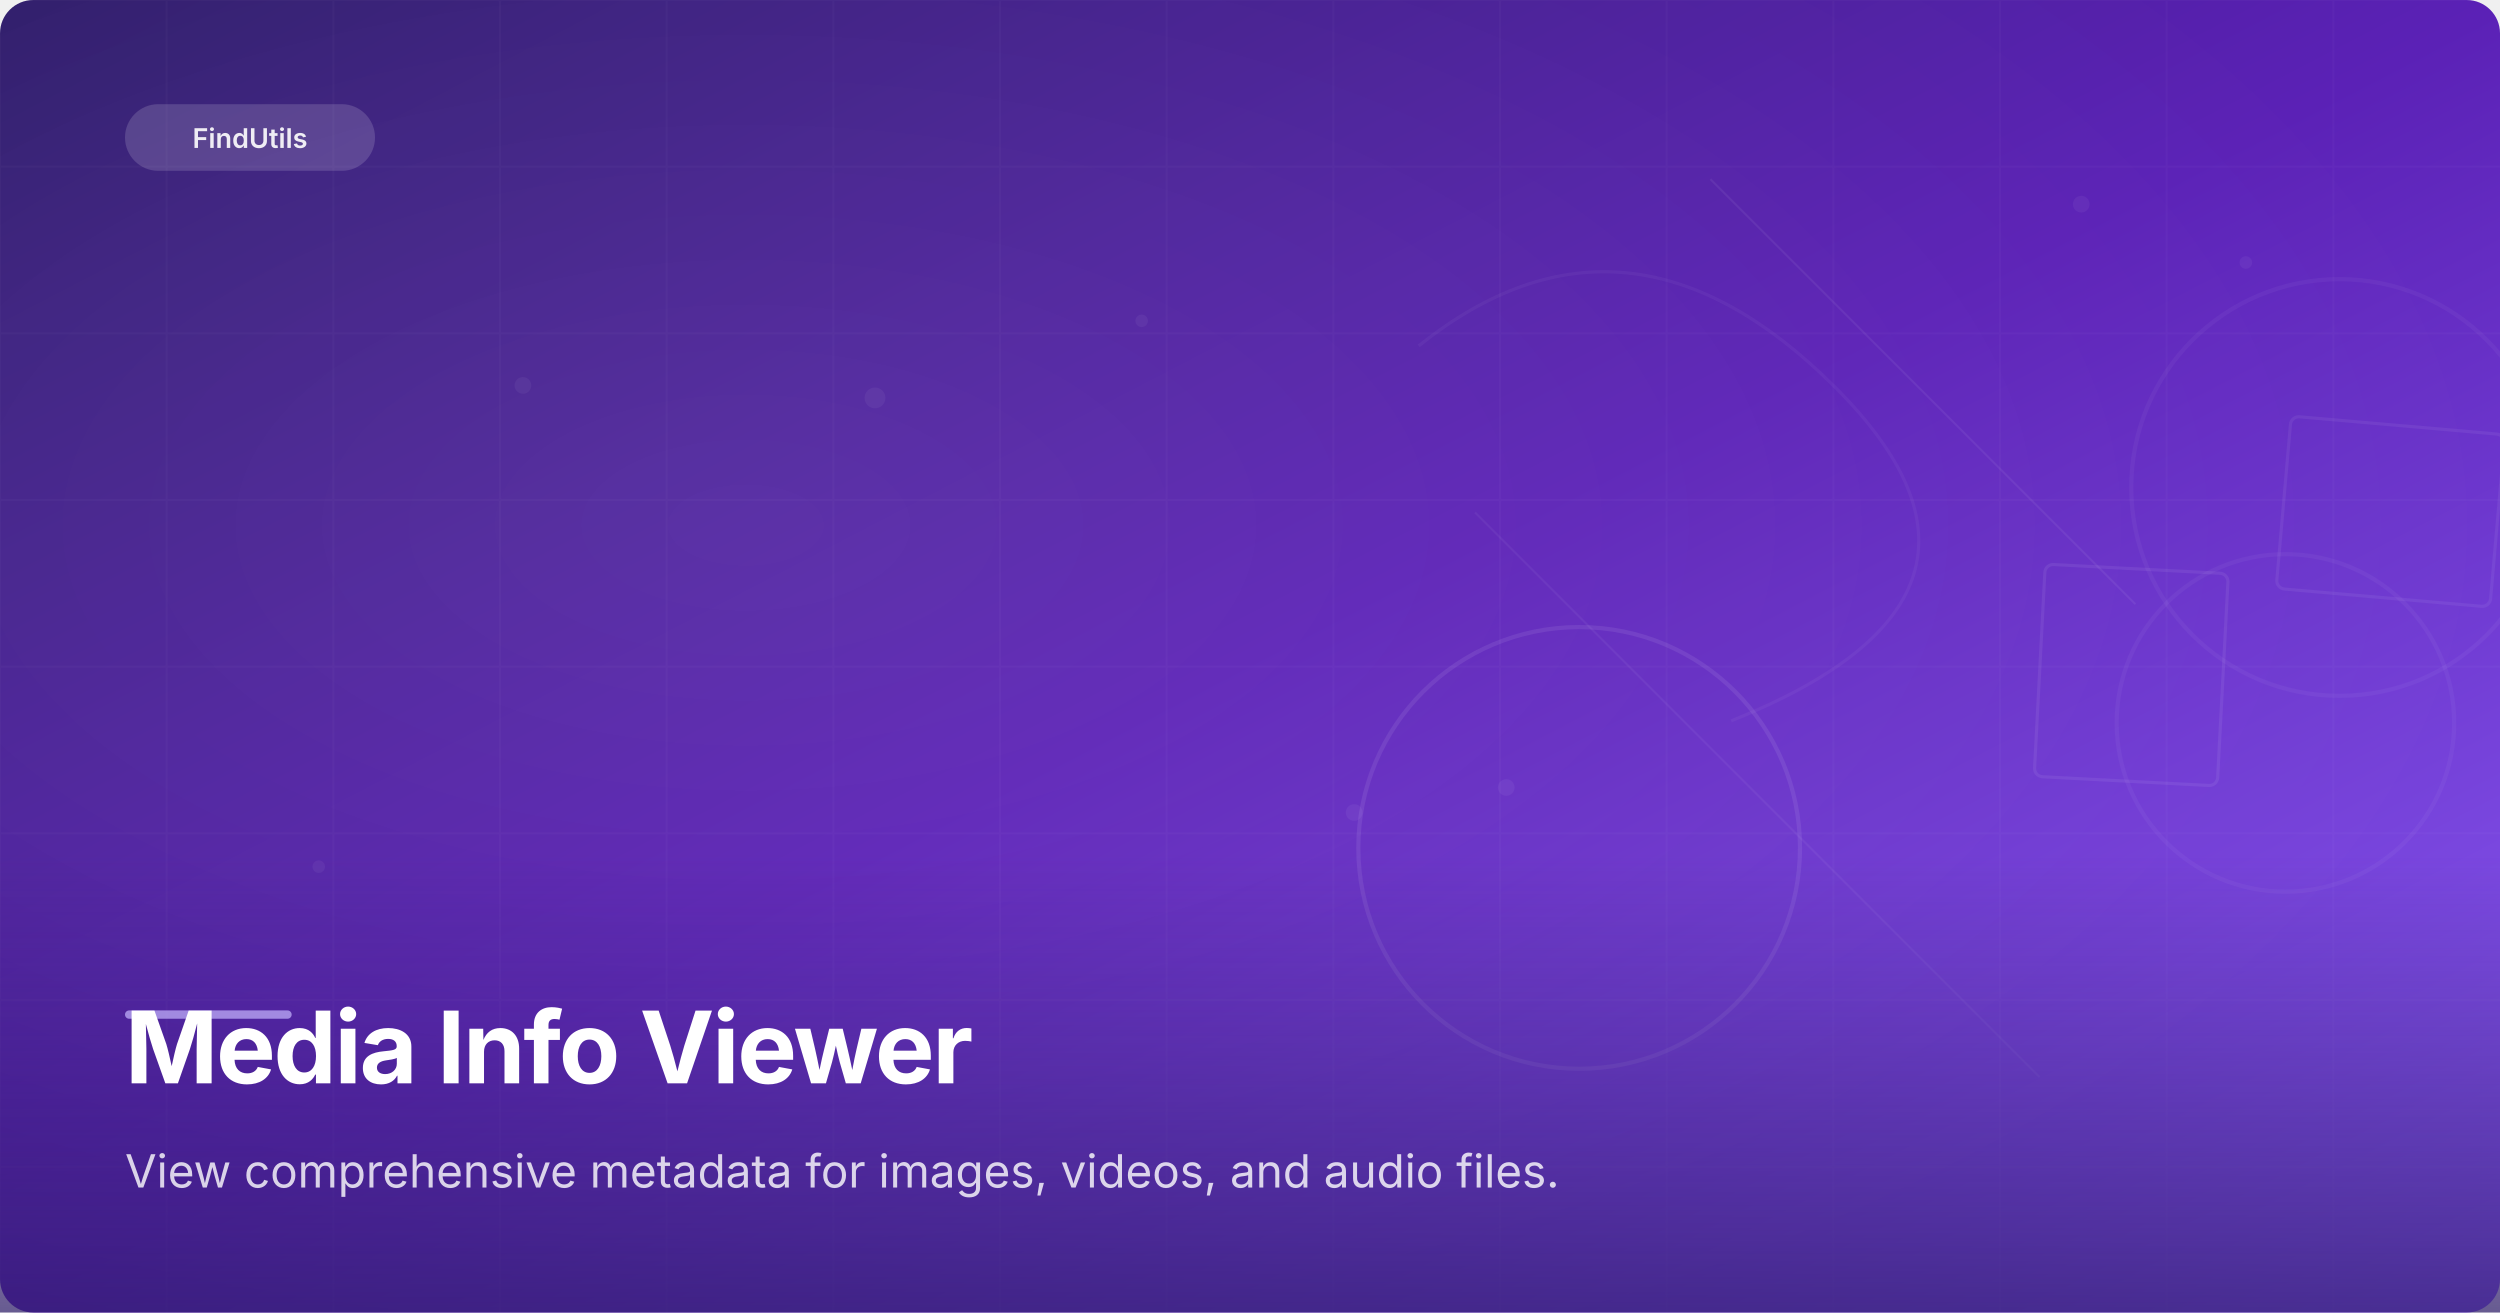
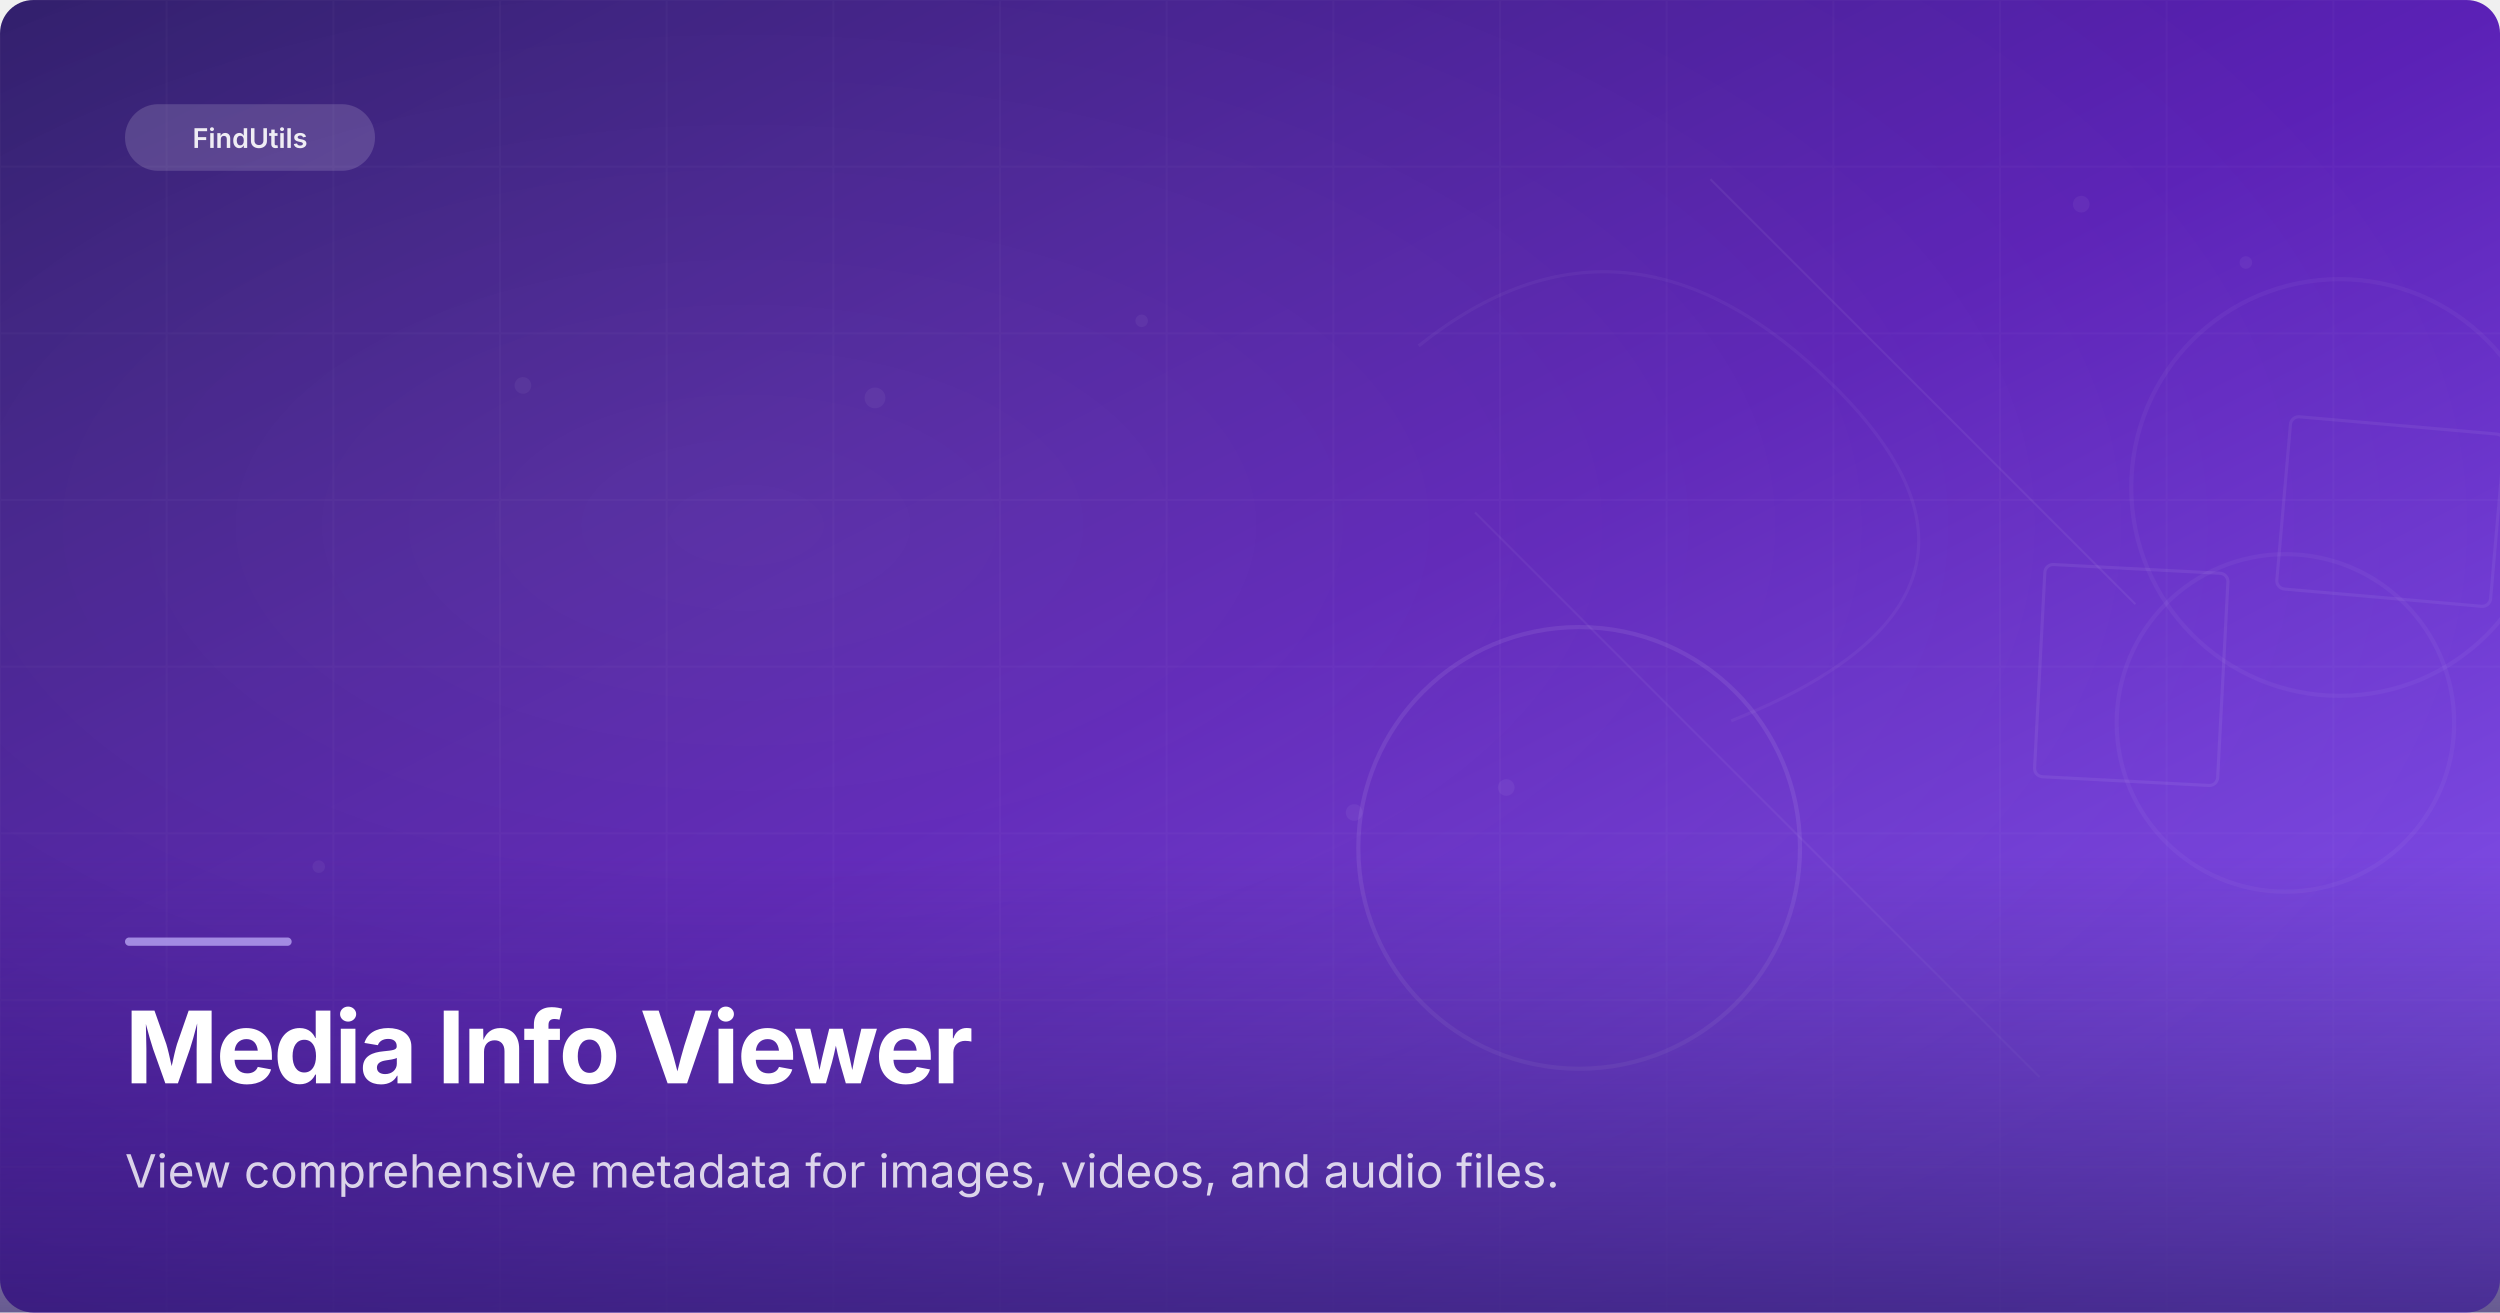
<svg xmlns="http://www.w3.org/2000/svg" width="1200" height="630" viewBox="0 0 1200 630">
  <defs>
    <linearGradient id="bg" x1="0%" y1="0%" x2="100%" y2="100%">
      <stop offset="0%" stop-color="#2d1b69" />
      <stop offset="50%" stop-color="#5b21b6" />
      <stop offset="100%" stop-color="#8b5cf6" />
    </linearGradient>
    <radialGradient id="glow" cx="30%" cy="40%" r="70%">
      <stop offset="0%" stop-color="white" stop-opacity="0.08" />
      <stop offset="100%" stop-color="white" stop-opacity="0" />
    </radialGradient>
    <linearGradient id="bottom-fade" x1="0%" y1="0%" x2="0%" y2="100%">
      <stop offset="0%" stop-color="#2d1b69" stop-opacity="0" />
      <stop offset="100%" stop-color="#2d1b69" stop-opacity="0.7" />
    </linearGradient>
  </defs>
  <rect width="1200" height="630" rx="16" fill="url(#bg)" />
  <rect width="1200" height="630" rx="16" fill="url(#glow)" />
  <g opacity="0.025">
    <line x1="0" y1="0" x2="0" y2="630" stroke="white" stroke-width="1" />
    <line x1="80" y1="0" x2="80" y2="630" stroke="white" stroke-width="1" />
    <line x1="160" y1="0" x2="160" y2="630" stroke="white" stroke-width="1" />
    <line x1="240" y1="0" x2="240" y2="630" stroke="white" stroke-width="1" />
    <line x1="320" y1="0" x2="320" y2="630" stroke="white" stroke-width="1" />
    <line x1="400" y1="0" x2="400" y2="630" stroke="white" stroke-width="1" />
    <line x1="480" y1="0" x2="480" y2="630" stroke="white" stroke-width="1" />
    <line x1="560" y1="0" x2="560" y2="630" stroke="white" stroke-width="1" />
    <line x1="640" y1="0" x2="640" y2="630" stroke="white" stroke-width="1" />
    <line x1="720" y1="0" x2="720" y2="630" stroke="white" stroke-width="1" />
    <line x1="800" y1="0" x2="800" y2="630" stroke="white" stroke-width="1" />
    <line x1="880" y1="0" x2="880" y2="630" stroke="white" stroke-width="1" />
    <line x1="960" y1="0" x2="960" y2="630" stroke="white" stroke-width="1" />
    <line x1="1040" y1="0" x2="1040" y2="630" stroke="white" stroke-width="1" />
    <line x1="1120" y1="0" x2="1120" y2="630" stroke="white" stroke-width="1" />
    <line x1="0" y1="0" x2="1200" y2="0" stroke="white" stroke-width="1" />
    <line x1="0" y1="80" x2="1200" y2="80" stroke="white" stroke-width="1" />
    <line x1="0" y1="160" x2="1200" y2="160" stroke="white" stroke-width="1" />
    <line x1="0" y1="240" x2="1200" y2="240" stroke="white" stroke-width="1" />
    <line x1="0" y1="320" x2="1200" y2="320" stroke="white" stroke-width="1" />
    <line x1="0" y1="400" x2="1200" y2="400" stroke="white" stroke-width="1" />
    <line x1="0" y1="480" x2="1200" y2="480" stroke="white" stroke-width="1" />
    <line x1="0" y1="560" x2="1200" y2="560" stroke="white" stroke-width="1" />
  </g>
  <g>
    <circle cx="1097" cy="347" r="81" fill="none" stroke="white" stroke-width="2" opacity="0.04" />
    <circle cx="758" cy="407" r="106" fill="none" stroke="white" stroke-width="2" opacity="0.08" />
    <circle cx="1123" cy="234" r="100" fill="none" stroke="white" stroke-width="2" opacity="0.04" />
    <rect x="979" y="273" width="88" height="102" rx="4" fill="none" stroke="white" stroke-width="1.5" opacity="0.07" transform="rotate(3, 1023, 324)" />
    <rect x="1096" y="204" width="103" height="83" rx="4" fill="none" stroke="white" stroke-width="1.5" opacity="0.06" transform="rotate(5, 1147, 245)" />
    <circle cx="251" cy="185" r="4" fill="white" opacity="0.05" />
    <circle cx="1078" cy="126" r="3" fill="white" opacity="0.05" />
    <circle cx="153" cy="416" r="3" fill="white" opacity="0.05" />
    <circle cx="420" cy="191" r="5" fill="white" opacity="0.05" />
    <circle cx="999" cy="98" r="4" fill="white" opacity="0.05" />
    <circle cx="723" cy="378" r="4" fill="white" opacity="0.05" />
    <circle cx="548" cy="154" r="3" fill="white" opacity="0.05" />
    <circle cx="650" cy="390" r="4" fill="white" opacity="0.05" />
    <line x1="821" y1="86" x2="1025" y2="290" stroke="white" stroke-width="1" opacity="0.06" />
    <line x1="708" y1="246" x2="979" y2="517" stroke="white" stroke-width="1" opacity="0.05" />
    <path d="M681 166 Q781 86 881 186 Q981 286 831 346" fill="none" stroke="white" stroke-width="1.5" opacity="0.04" />
  </g>
  <rect y="410" width="1200" height="220" fill="url(#bottom-fade)" />
  <g transform="translate(60, 50)">
    <rect width="120" height="32" rx="16" fill="white" opacity="0.15" />
    <text x="60" y="21" text-anchor="middle" font-family="system-ui, -apple-system, sans-serif" font-size="13" font-weight="600" fill="white" opacity="0.9">FindUtils</text>
  </g>
-   <rect x="60" y="485" width="80" height="4" rx="2" fill="#c4b5fd" opacity="0.7" />
+   <rect x="60" y="450" width="80" height="4" rx="2" fill="#c4b5fd" opacity="0.7" />
  <text x="60" y="520" font-family="system-ui, -apple-system, sans-serif" font-size="48" font-weight="700" fill="white" letter-spacing="-1">
    Media Info Viewer
  </text>
  <text x="60" y="570" font-family="system-ui, -apple-system, sans-serif" font-size="22" fill="white" opacity="0.8">
    View comprehensive metadata for images, videos, and audio files.
  </text>
</svg>
